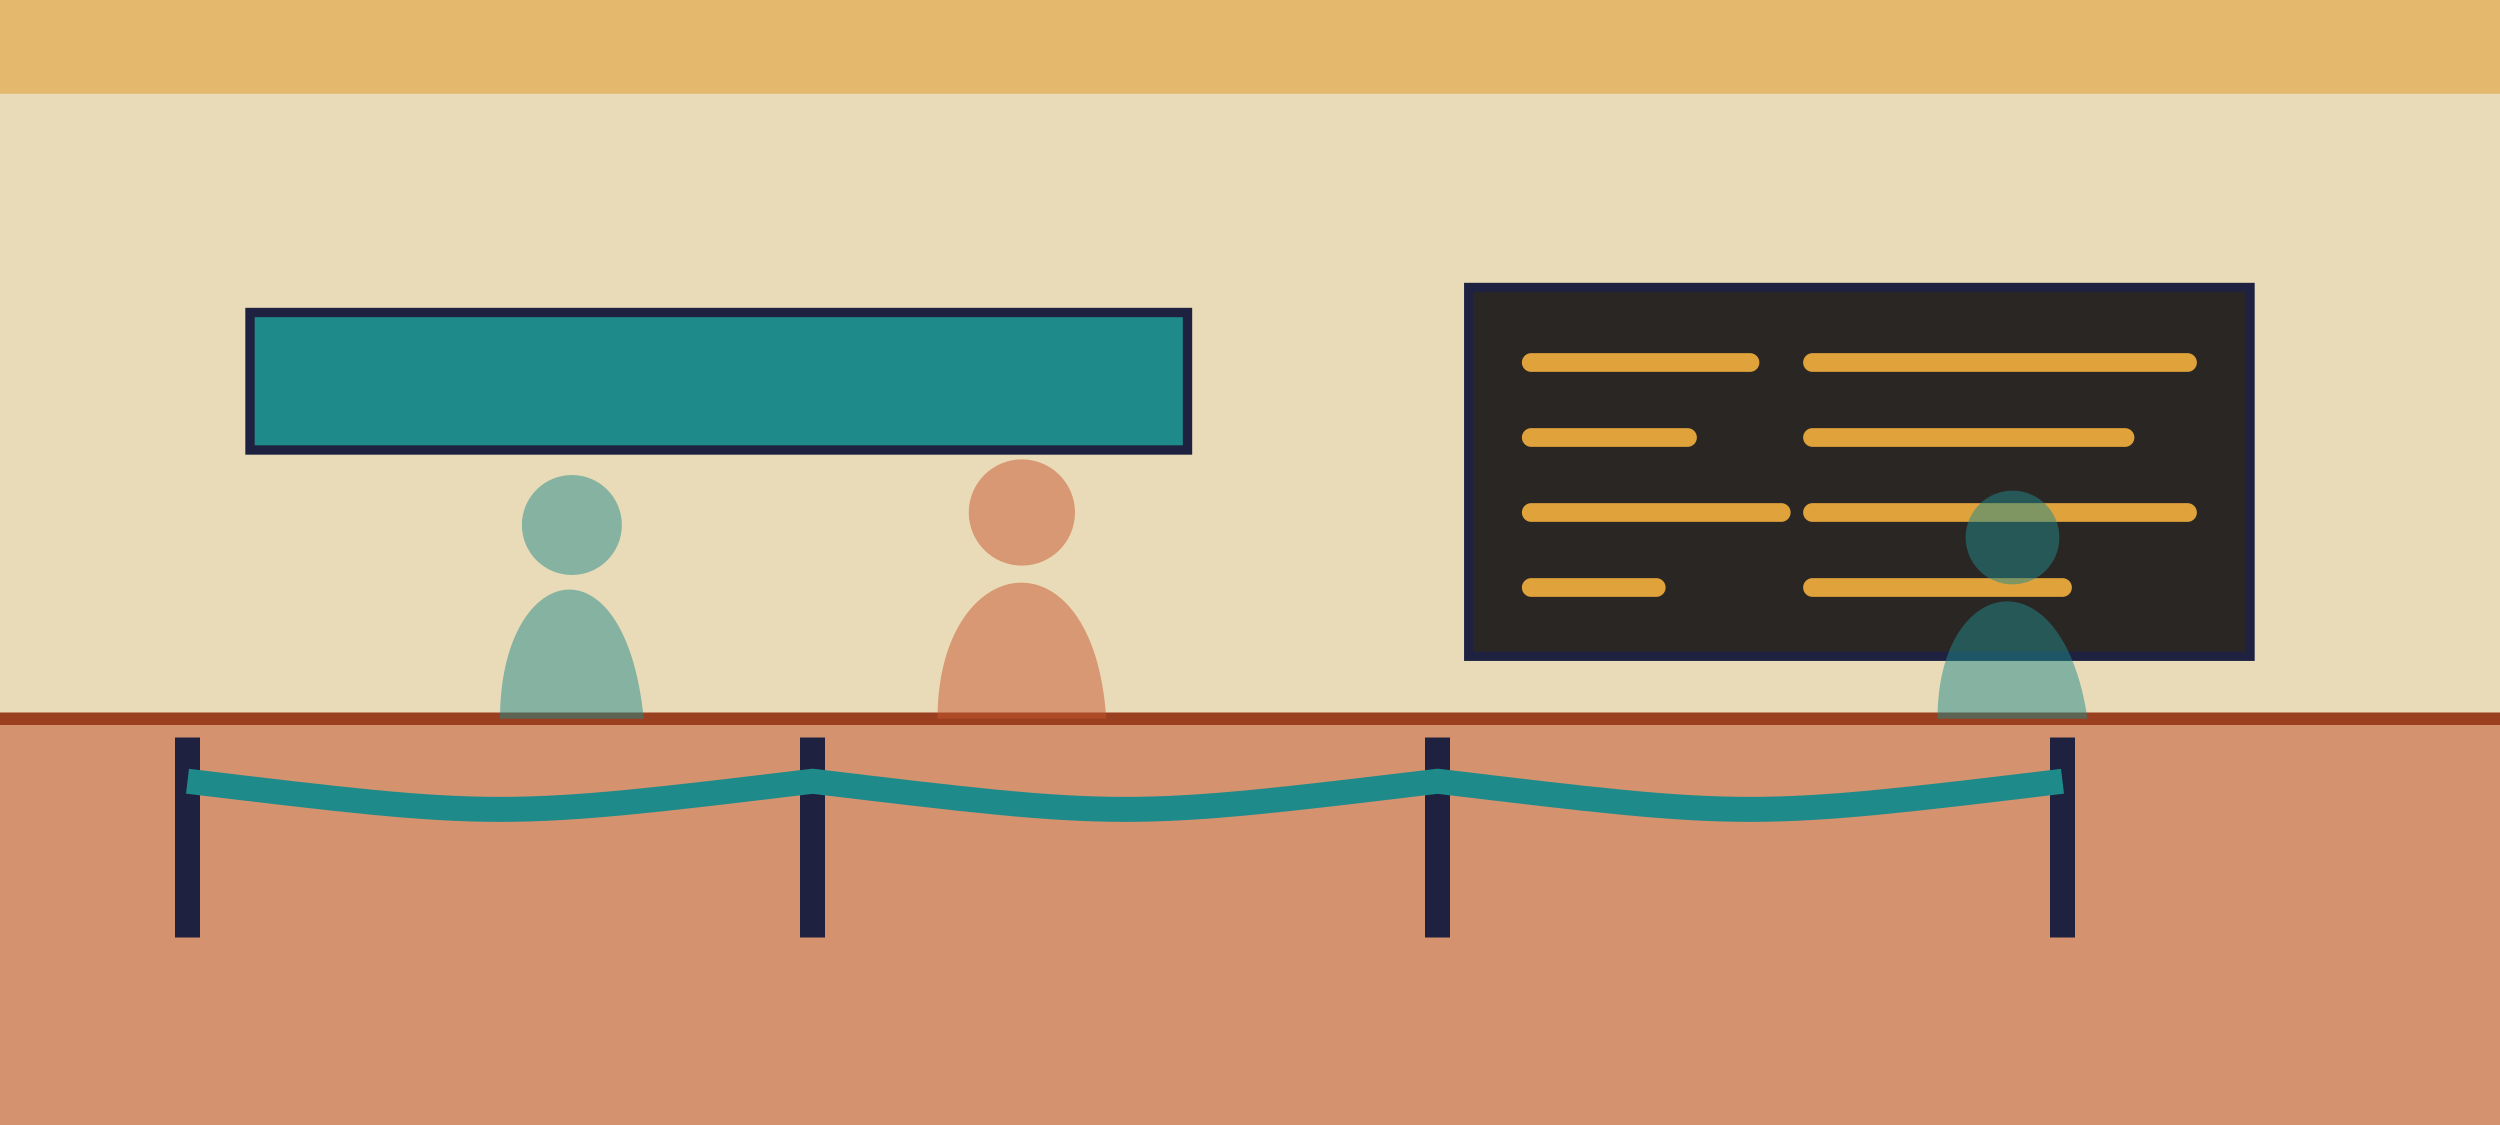
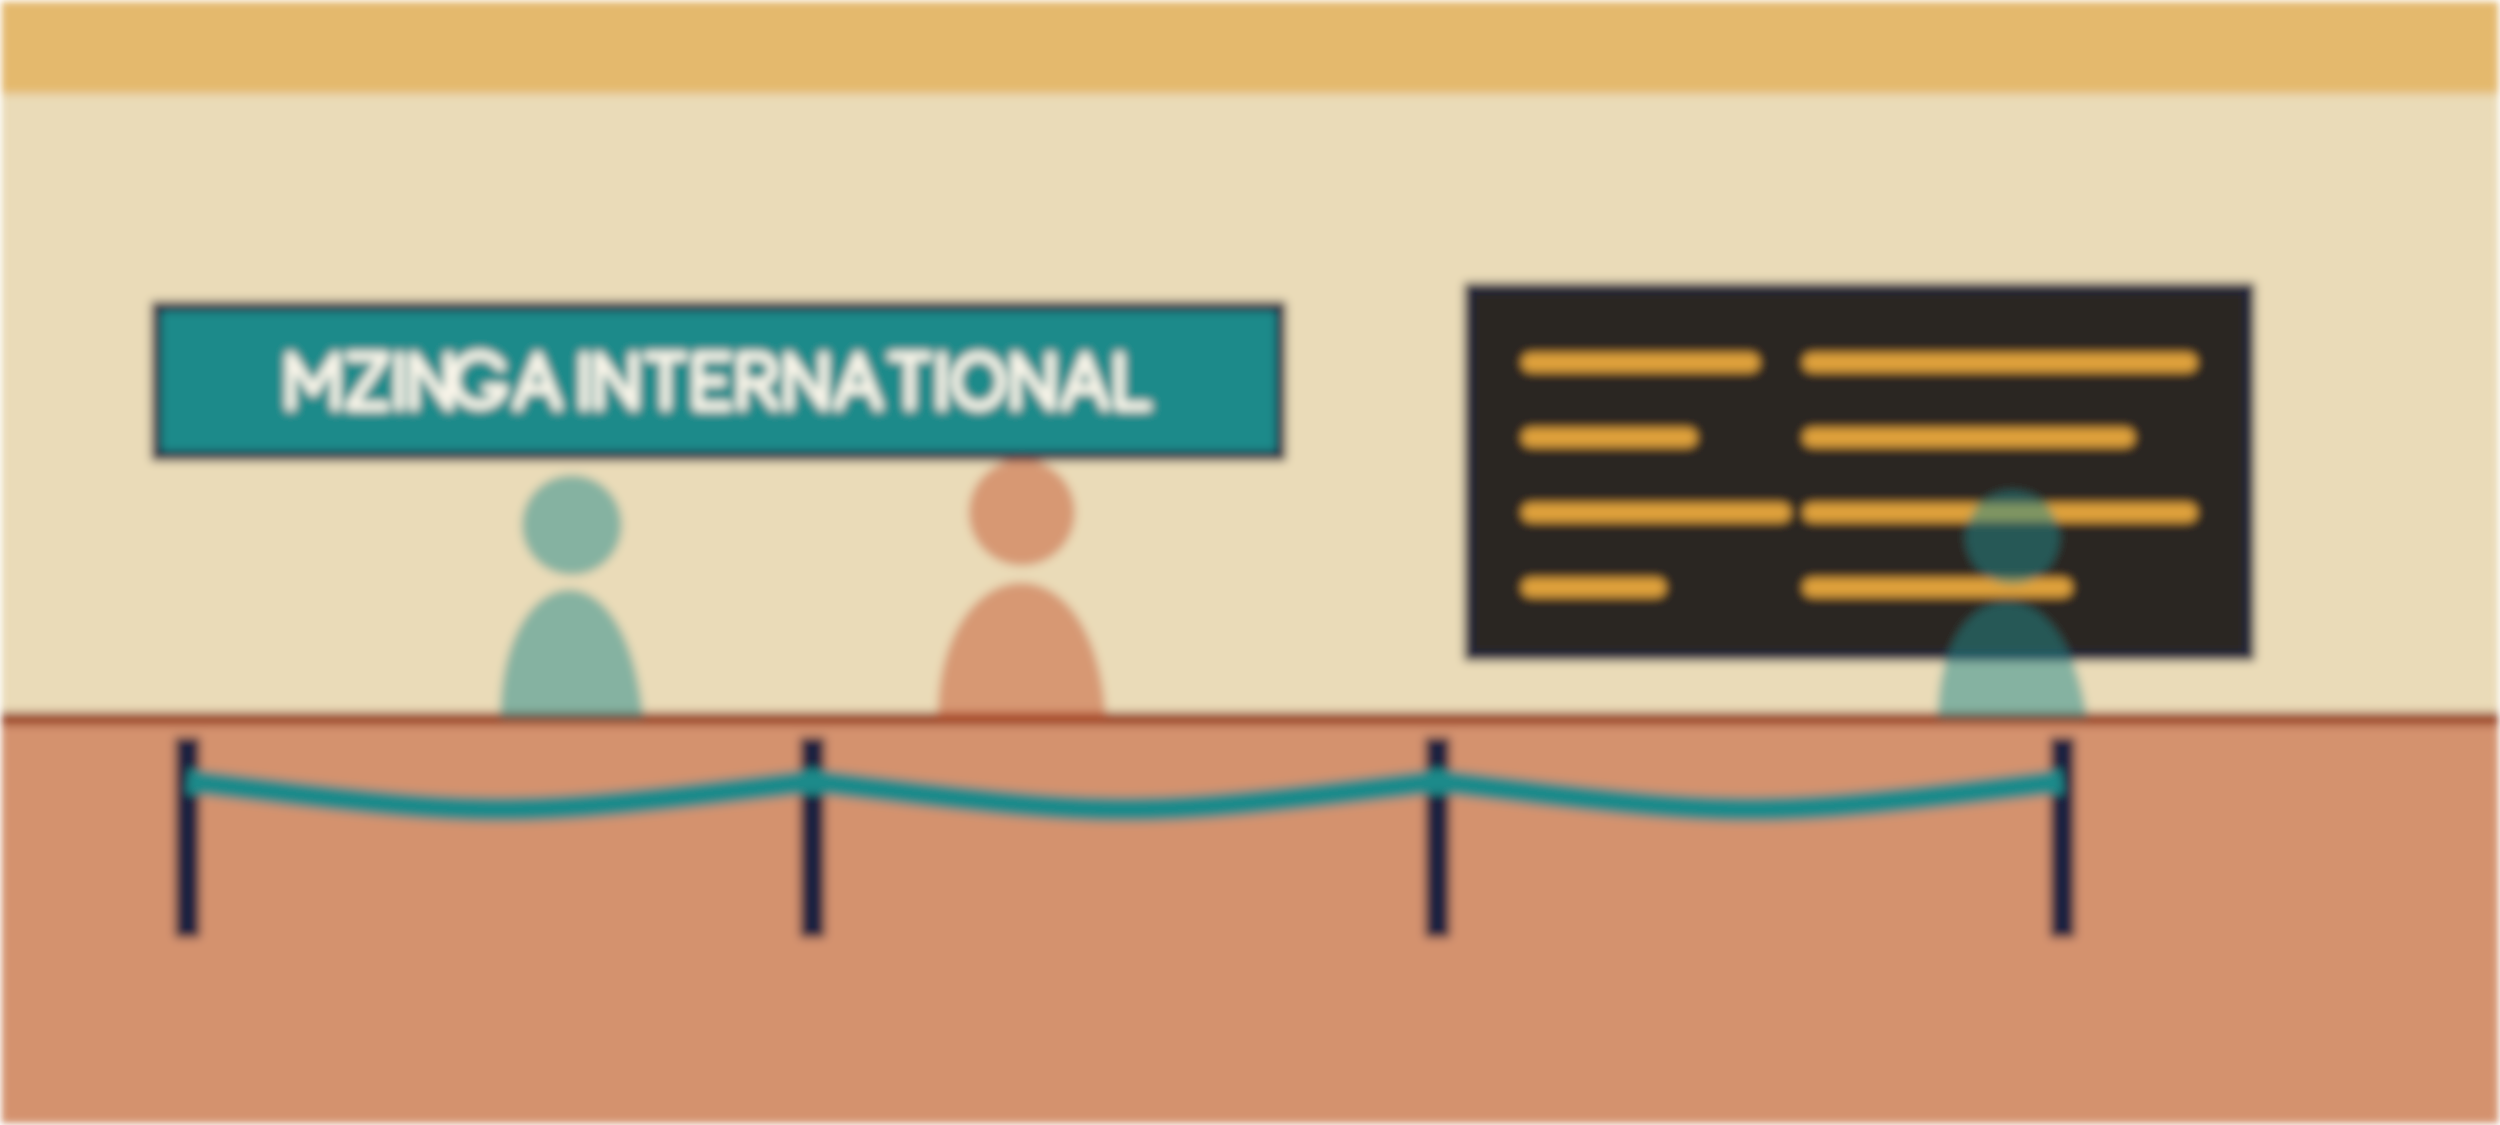
<svg xmlns="http://www.w3.org/2000/svg" viewBox="0 0 800 360" width="800" height="360">
-   <rect width="800" height="360" fill="#EADBB8" />
-   <rect y="0" width="800" height="30" fill="#E0A23A" opacity="0.6" />
-   <rect y="230" width="800" height="130" fill="#D4926E" />
-   <path d="M0 230 H800" stroke="#9A3F1F" stroke-width="4" />
-   <rect x="80" y="100" width="300" height="44" fill="#1F8A8A" stroke="#1E2240" stroke-width="3" />
-   <rect x="470" y="92" width="250" height="118" fill="#2A2623" stroke="#1E2240" stroke-width="3" />
-   <g stroke="#E0A23A" stroke-width="6" stroke-linecap="round">
-     <path d="M490 116 H560 M580 116 H700" />
-     <path d="M490 140 H540 M580 140 H680" />
-     <path d="M490 164 H570 M580 164 H700" />
-     <path d="M490 188 H530 M580 188 H660" />
+   <defs>
+     <filter id="b" x="-2%" y="-2%" width="104%" height="104%">
+       <feGaussianBlur stdDeviation="1.6" />
+     </filter>
+   </defs>
+   <g filter="url(#b)">
+     <rect width="800" height="360" fill="#EADBB8" />
+     <rect width="800" height="30" fill="#E0A23A" opacity="0.6" />
+     <rect y="230" width="800" height="130" fill="#D4926E" />
+     <path d="M0 230 H800" stroke="#9A3F1F" stroke-width="4" />
+     <rect x="50" y="98" width="360" height="48" fill="#1F8A8A" stroke="#1E2240" stroke-width="3" />
+     <g transform="translate(93.00 114) scale(1.6)" fill="none" stroke="#FBF6EA" stroke-width="2.000" stroke-linecap="round" stroke-linejoin="round">
+       <path transform="translate(0 0)" d="M0 10 V0 L4.5 7 L9 0 V10" />
+       <path transform="translate(11.875 0)" d="M0 0 H7 L0 10 H7" />
+       <path transform="translate(21.75 0)" d="M0 0 V10" />
+       <path transform="translate(24.625 0)" d="M0 10 V0 L7 10 V0" />
+       <path transform="translate(34.5 0)" d="M7.5 2 A5 5 0 1 0 8 6.5 H4.8" />
+       <path transform="translate(45.375 0)" d="M0 10 L4 0 L8 10 M1.6 6.6 H6.4" />
+       <path transform="translate(58.75 0)" d="M0 0 V10" />
+       <path transform="translate(61.625 0)" d="M0 10 V0 L7 10 V0" />
+       <path transform="translate(71.5 0)" d="M0 0 H7 M3.5 0 V10" />
+       <path transform="translate(81.375 0)" d="M6 0 H0 V10 H6 M0 5 H4.8" />
+       <path transform="translate(90.25 0)" d="M0 10 V0 H3.5 A2.7 2.7 0 0 1 3.5 5.4 H0 M3 5.4 L6.5 10" />
+       <path transform="translate(99.625 0)" d="M0 10 V0 L7 10 V0" />
+       <path transform="translate(109.5 0)" d="M0 10 L4 0 L8 10 M1.6 6.6 H6.4" />
+       <path transform="translate(120.375 0)" d="M0 0 H7 M3.5 0 V10" />
+       <path transform="translate(130.25 0)" d="M0 0 V10" />
+       <path transform="translate(133.125 0)" d="M4.5 0 A4.5 5 0 1 0 4.5 10 A4.5 5 0 1 0 4.5 0" />
+       <path transform="translate(145 0)" d="M0 10 V0 L7 10 V0" />
+       <path transform="translate(154.875 0)" d="M0 10 L4 0 L8 10 M1.6 6.6 H6.4" />
+       <path transform="translate(165.75 0)" d="M0 0 V10 H5.5" />
+     </g>
+     <rect x="470" y="92" width="250" height="118" fill="#2A2623" stroke="#1E2240" stroke-width="3" />
+     <g stroke="#E0A23A" stroke-width="6" stroke-linecap="round">
+       <path d="M490 116 H560 M580 116 H700 M490 140 H540 M580 140 H680 M490 164 H570 M580 164 H700 M490 188 H530 M580 188 H660" />
+     </g>
+     <g fill="#1F8A8A" opacity="0.5">
+       <path d="M160 230 C160 180 200 170 206 230 Z" />
+       <circle cx="183" cy="168" r="16" />
+       <path d="M620 230 C620 184 660 176 668 230 Z" />
+       <circle cx="644" cy="172" r="15" />
+     </g>
+     <g fill="#C4552D" opacity="0.5">
+       <path d="M300 230 C300 176 350 168 354 230 Z" />
+       <circle cx="327" cy="164" r="17" />
+     </g>
+     <path d="M60 300 V236 M260 300 V236 M460 300 V236 M660 300 V236" stroke="#1E2240" stroke-width="8" />
+     <path d="M60 250 C160 262 160 262 260 250 C360 262 360 262 460 250 C560 262 560 262 660 250" stroke="#1F8A8A" stroke-width="8" fill="none" />
  </g>
-   <g fill="#1F8A8A" opacity="0.5">
-     <path d="M160 230 C160 180 200 170 206 230 Z" />
-     <circle cx="183" cy="168" r="16" />
-     <path d="M620 230 C620 184 660 176 668 230 Z" />
-     <circle cx="644" cy="172" r="15" />
-   </g>
-   <g fill="#C4552D" opacity="0.5">
-     <path d="M300 230 C300 176 350 168 354 230 Z" />
-     <circle cx="327" cy="164" r="17" />
-   </g>
-   <g stroke="#1E2240" stroke-width="3">
-     <path d="M60 300 V236 M260 300 V236 M460 300 V236 M660 300 V236" stroke-width="8" />
-   </g>
-   <path d="M60 250 C160 262 160 262 260 250 C360 262 360 262 460 250 C560 262 560 262 660 250" stroke="#1F8A8A" stroke-width="8" fill="none" />
</svg>
